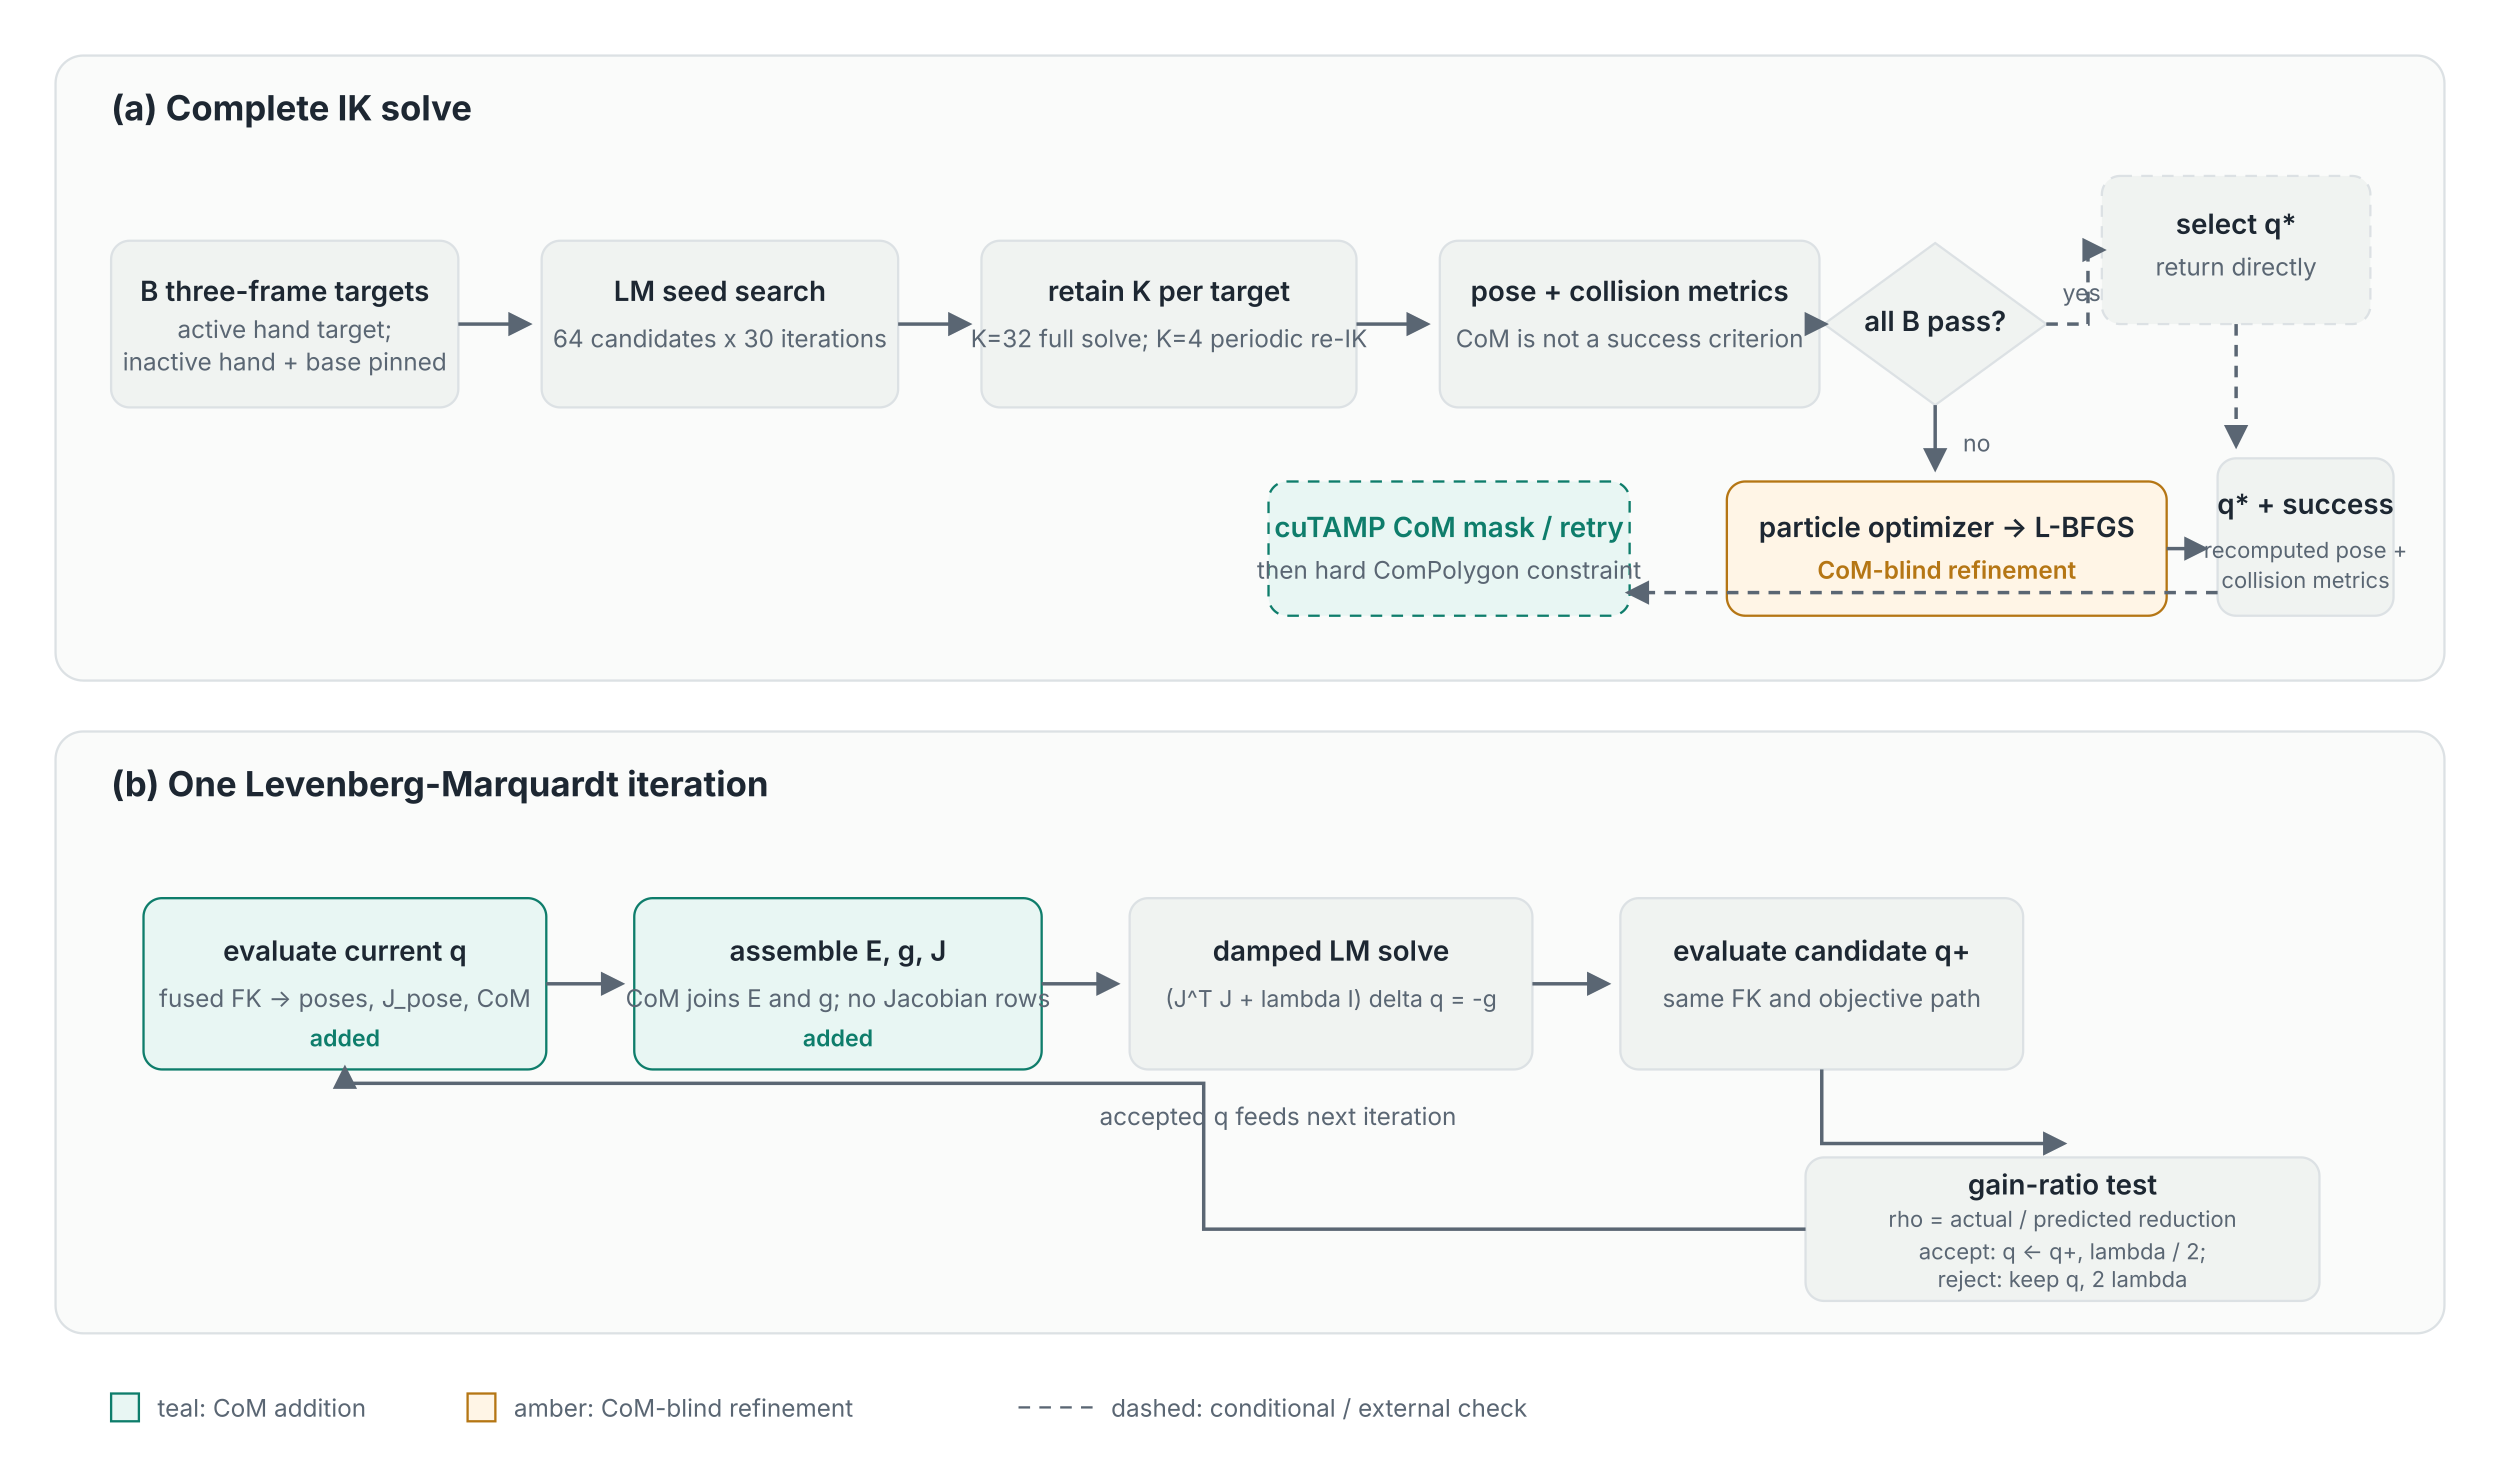
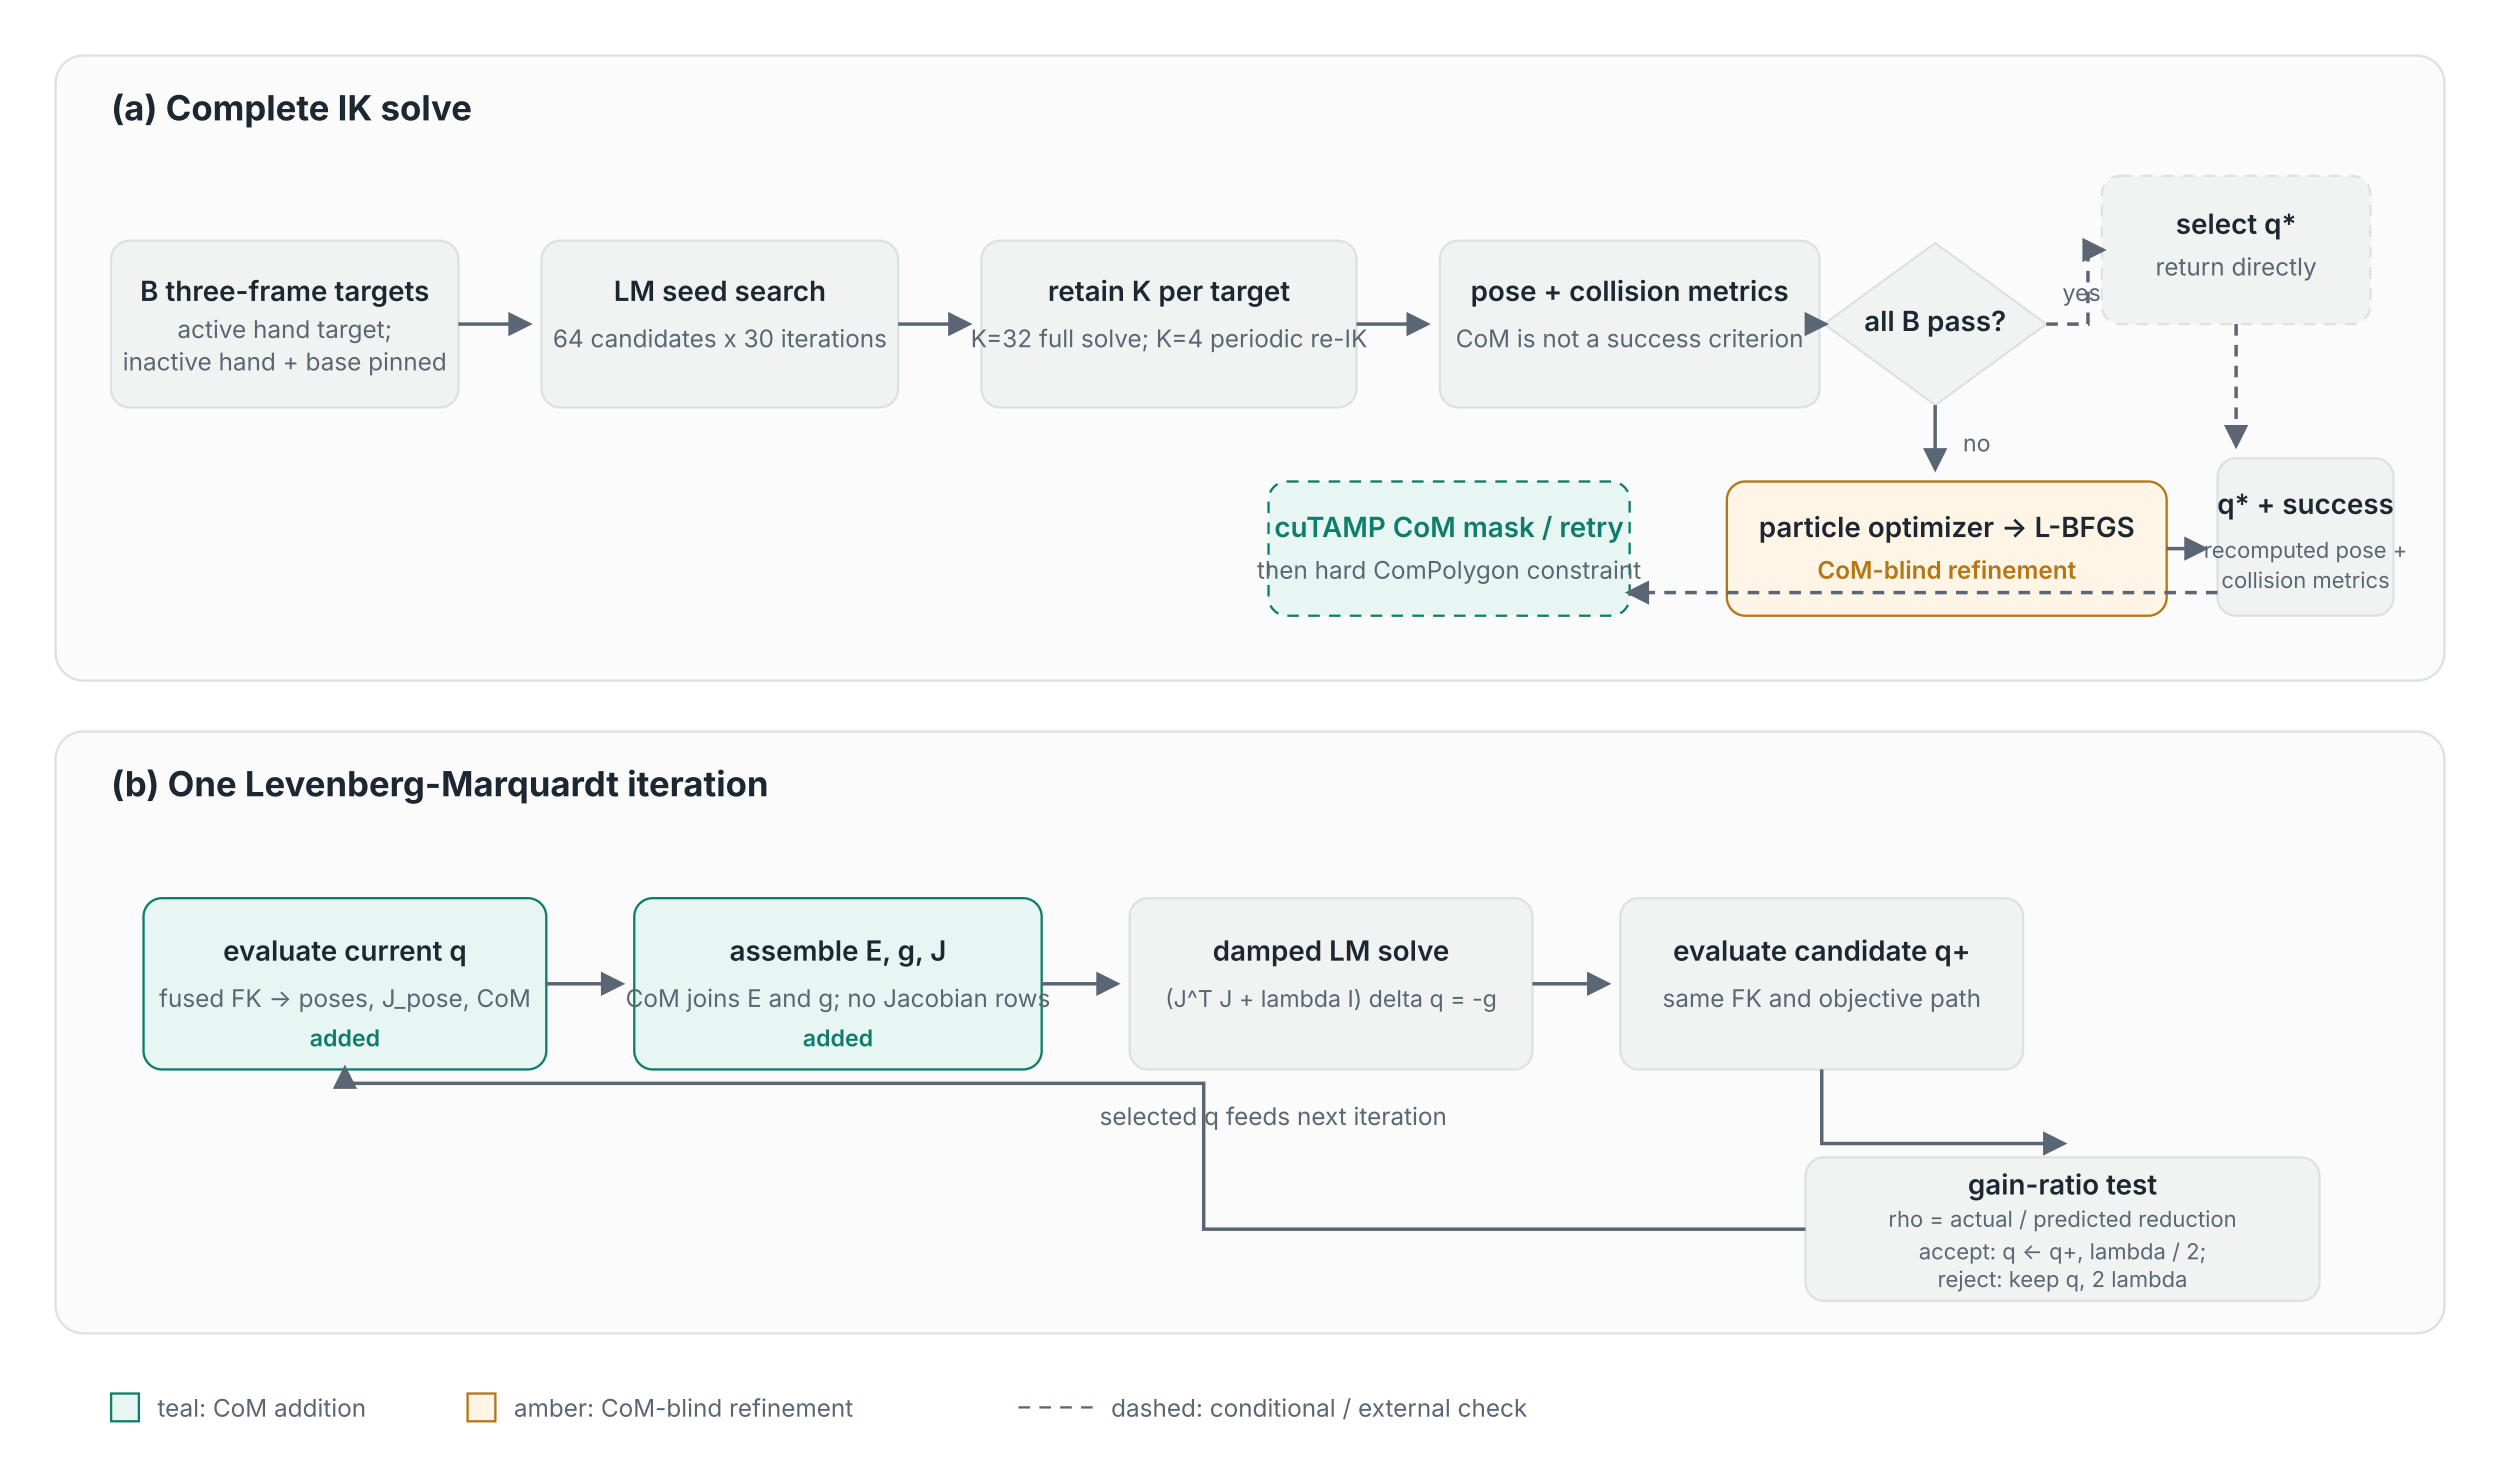
<svg xmlns="http://www.w3.org/2000/svg" viewBox="0 0 1080 640" role="img" aria-labelledby="ik-title ik-desc" font-family="-apple-system, 'Segoe UI', system-ui, sans-serif" font-size="12" fill="#5A6673">
  <defs>
    <marker id="arrow" viewBox="0 0 10 10" refX="8" refY="5" markerWidth="7" markerHeight="7" orient="auto-start-reverse">
      <path d="M 0 0 L 10 5 L 0 10 z" fill="#5A6673" />
    </marker>
  </defs>
  <g id="panel-a" aria-label="Complete IK solve">
    <rect x="24" y="24" width="1032" height="270" rx="12" fill="#FAFBFA" stroke="#DCE1E4" />
    <text x="48" y="52" font-size="15" font-weight="700" fill="#1D2732">(a) Complete IK solve</text>
    <rect x="48" y="104" width="150" height="72" rx="8" fill="#F0F3F1" stroke="#DCE1E4" />
    <text x="123" y="130" text-anchor="middle" font-weight="600" fill="#1D2732">B three-frame targets</text>
    <text x="123" y="146" text-anchor="middle" font-size="10.5">active hand target;</text>
    <text x="123" y="160" text-anchor="middle" font-size="10.5">inactive hand + base pinned</text>
    <rect x="234" y="104" width="154" height="72" rx="8" fill="#F0F3F1" stroke="#DCE1E4" />
    <text x="311" y="130" text-anchor="middle" font-weight="600" fill="#1D2732">LM seed search</text>
    <text x="311" y="150" text-anchor="middle" font-size="10.5">64 candidates x 30 iterations</text>
    <rect x="424" y="104" width="162" height="72" rx="8" fill="#F0F3F1" stroke="#DCE1E4" />
    <text x="505" y="130" text-anchor="middle" font-weight="600" fill="#1D2732">retain K per target</text>
    <text x="505" y="150" text-anchor="middle" font-size="10.5">K=32 full solve; K=4 periodic re-IK</text>
    <rect x="622" y="104" width="164" height="72" rx="8" fill="#F0F3F1" stroke="#DCE1E4" />
    <text x="704" y="130" text-anchor="middle" font-weight="600" fill="#1D2732">pose + collision metrics</text>
    <text x="704" y="150" text-anchor="middle" font-size="10.5">CoM is not a success criterion</text>
    <path d="M 836 105 L 884 140 L 836 175 L 788 140 Z" fill="#F0F3F1" stroke="#DCE1E4" />
    <text x="836" y="143" text-anchor="middle" font-weight="600" fill="#1D2732">all B pass?</text>
    <rect x="908" y="76" width="116" height="64" rx="8" fill="#F0F3F1" stroke="#DCE1E4" stroke-dasharray="5 4" />
    <text x="966" y="101" text-anchor="middle" font-weight="600" fill="#1D2732">select q*</text>
    <text x="966" y="119" text-anchor="middle" font-size="10.5">return directly</text>
    <rect x="746" y="208" width="190" height="58" rx="8" fill="#FFF5E6" stroke="#B57614" />
    <text x="841" y="232" text-anchor="middle" font-weight="600" fill="#1D2732">particle optimizer -&gt; L-BFGS</text>
    <text x="841" y="250" text-anchor="middle" font-size="10.5" font-weight="600" fill="#B57614">CoM-blind refinement</text>
    <rect x="958" y="198" width="76" height="68" rx="8" fill="#F0F3F1" stroke="#DCE1E4" />
    <text x="996" y="222" text-anchor="middle" font-weight="600" fill="#1D2732">q* + success</text>
    <text x="996" y="241" text-anchor="middle" font-size="9.5">recomputed pose +</text>
    <text x="996" y="254" text-anchor="middle" font-size="9.5">collision metrics</text>
    <rect x="548" y="208" width="156" height="58" rx="8" fill="#E8F6F3" stroke="#0E7D6B" stroke-dasharray="5 4" />
    <text x="626" y="232" text-anchor="middle" font-weight="600" fill="#0E7D6B">cuTAMP CoM mask / retry</text>
    <text x="626" y="250" text-anchor="middle" font-size="10.5">then hard ComPolygon constraint</text>
    <g fill="none" stroke="#5A6673" stroke-width="1.5" marker-end="url(#arrow)">
      <path d="M198 140H228" />
      <path d="M388 140H418" />
      <path d="M586 140H616" />
      <path d="M786 140H788" />
      <path d="M884 140H902V108H908" stroke-dasharray="5 4" />
      <path d="M966 140V192" stroke-dasharray="5 4" />
      <path d="M836 175V202" />
      <path d="M936 237H952" />
      <path d="M958 256H704" stroke-dasharray="5 4" />
    </g>
    <text x="891" y="130" font-size="10" fill="#5A6673">yes</text>
    <text x="848" y="195" font-size="10" fill="#5A6673">no</text>
  </g>
  <g id="panel-b" aria-label="One Levenberg-Marquardt iteration">
    <rect x="24" y="316" width="1032" height="260" rx="12" fill="#FAFBFA" stroke="#DCE1E4" />
    <text x="48" y="344" font-size="15" font-weight="700" fill="#1D2732">(b) One Levenberg-Marquardt iteration</text>
    <rect x="62" y="388" width="174" height="74" rx="8" fill="#E8F6F3" stroke="#0E7D6B" />
    <text x="149" y="415" text-anchor="middle" font-weight="600" fill="#1D2732">evaluate current q</text>
    <text x="149" y="435" text-anchor="middle" font-size="10.5">fused FK -&gt; poses, J_pose, CoM</text>
    <text x="149" y="452" text-anchor="middle" font-size="10" font-weight="600" fill="#0E7D6B">added</text>
    <rect x="274" y="388" width="176" height="74" rx="8" fill="#E8F6F3" stroke="#0E7D6B" />
    <text x="362" y="415" text-anchor="middle" font-weight="600" fill="#1D2732">assemble E, g, J</text>
    <text x="362" y="435" text-anchor="middle" font-size="10.5">CoM joins E and g; no Jacobian rows</text>
    <text x="362" y="452" text-anchor="middle" font-size="10" font-weight="600" fill="#0E7D6B">added</text>
    <rect x="488" y="388" width="174" height="74" rx="8" fill="#F0F3F1" stroke="#DCE1E4" />
    <text x="575" y="415" text-anchor="middle" font-weight="600" fill="#1D2732">damped LM solve</text>
    <text x="575" y="435" text-anchor="middle" font-size="10">(J^T J + lambda I) delta q = -g</text>
    <rect x="700" y="388" width="174" height="74" rx="8" fill="#F0F3F1" stroke="#DCE1E4" />
    <text x="787" y="415" text-anchor="middle" font-weight="600" fill="#1D2732">evaluate candidate q+</text>
    <text x="787" y="435" text-anchor="middle" font-size="10.5">same FK and objective path</text>
    <rect x="780" y="500" width="222" height="62" rx="8" fill="#F0F3F1" stroke="#DCE1E4" />
    <text x="891" y="516" text-anchor="middle" font-weight="600" fill="#1D2732">gain-ratio test</text>
    <text x="891" y="530" text-anchor="middle" font-size="9.5">rho = actual / predicted reduction</text>
    <text x="891" y="544" text-anchor="middle" font-size="9.5">accept: q &lt;- q+, lambda / 2;</text>
    <text x="891" y="556" text-anchor="middle" font-size="9.5">reject: keep q, 2 lambda</text>
    <g fill="none" stroke="#5A6673" stroke-width="1.5" marker-end="url(#arrow)">
      <path d="M236 425H268" />
      <path d="M450 425H482" />
      <path d="M662 425H694" />
      <path d="M787 462V494H891" />
      <path d="M780 531H520V468H149V462" />
    </g>
-     <text x="475" y="486" font-size="10.5">accepted q feeds next iteration</text>
+     <text x="475" y="486" font-size="10.5">selected q feeds next iteration</text>
  </g>
  <g id="legend" aria-label="Legend">
    <rect x="48" y="602" width="12" height="12" fill="#E8F6F3" stroke="#0E7D6B" />
    <text x="68" y="612" font-size="10.5">teal: CoM addition</text>
    <rect x="202" y="602" width="12" height="12" fill="#FFF5E6" stroke="#B57614" />
    <text x="222" y="612" font-size="10.5">amber: CoM-blind refinement</text>
    <line x1="440" y1="608" x2="472" y2="608" stroke="#5A6673" stroke-dasharray="5 4" />
    <text x="480" y="612" font-size="10.5">dashed: conditional / external check</text>
  </g>
</svg>
